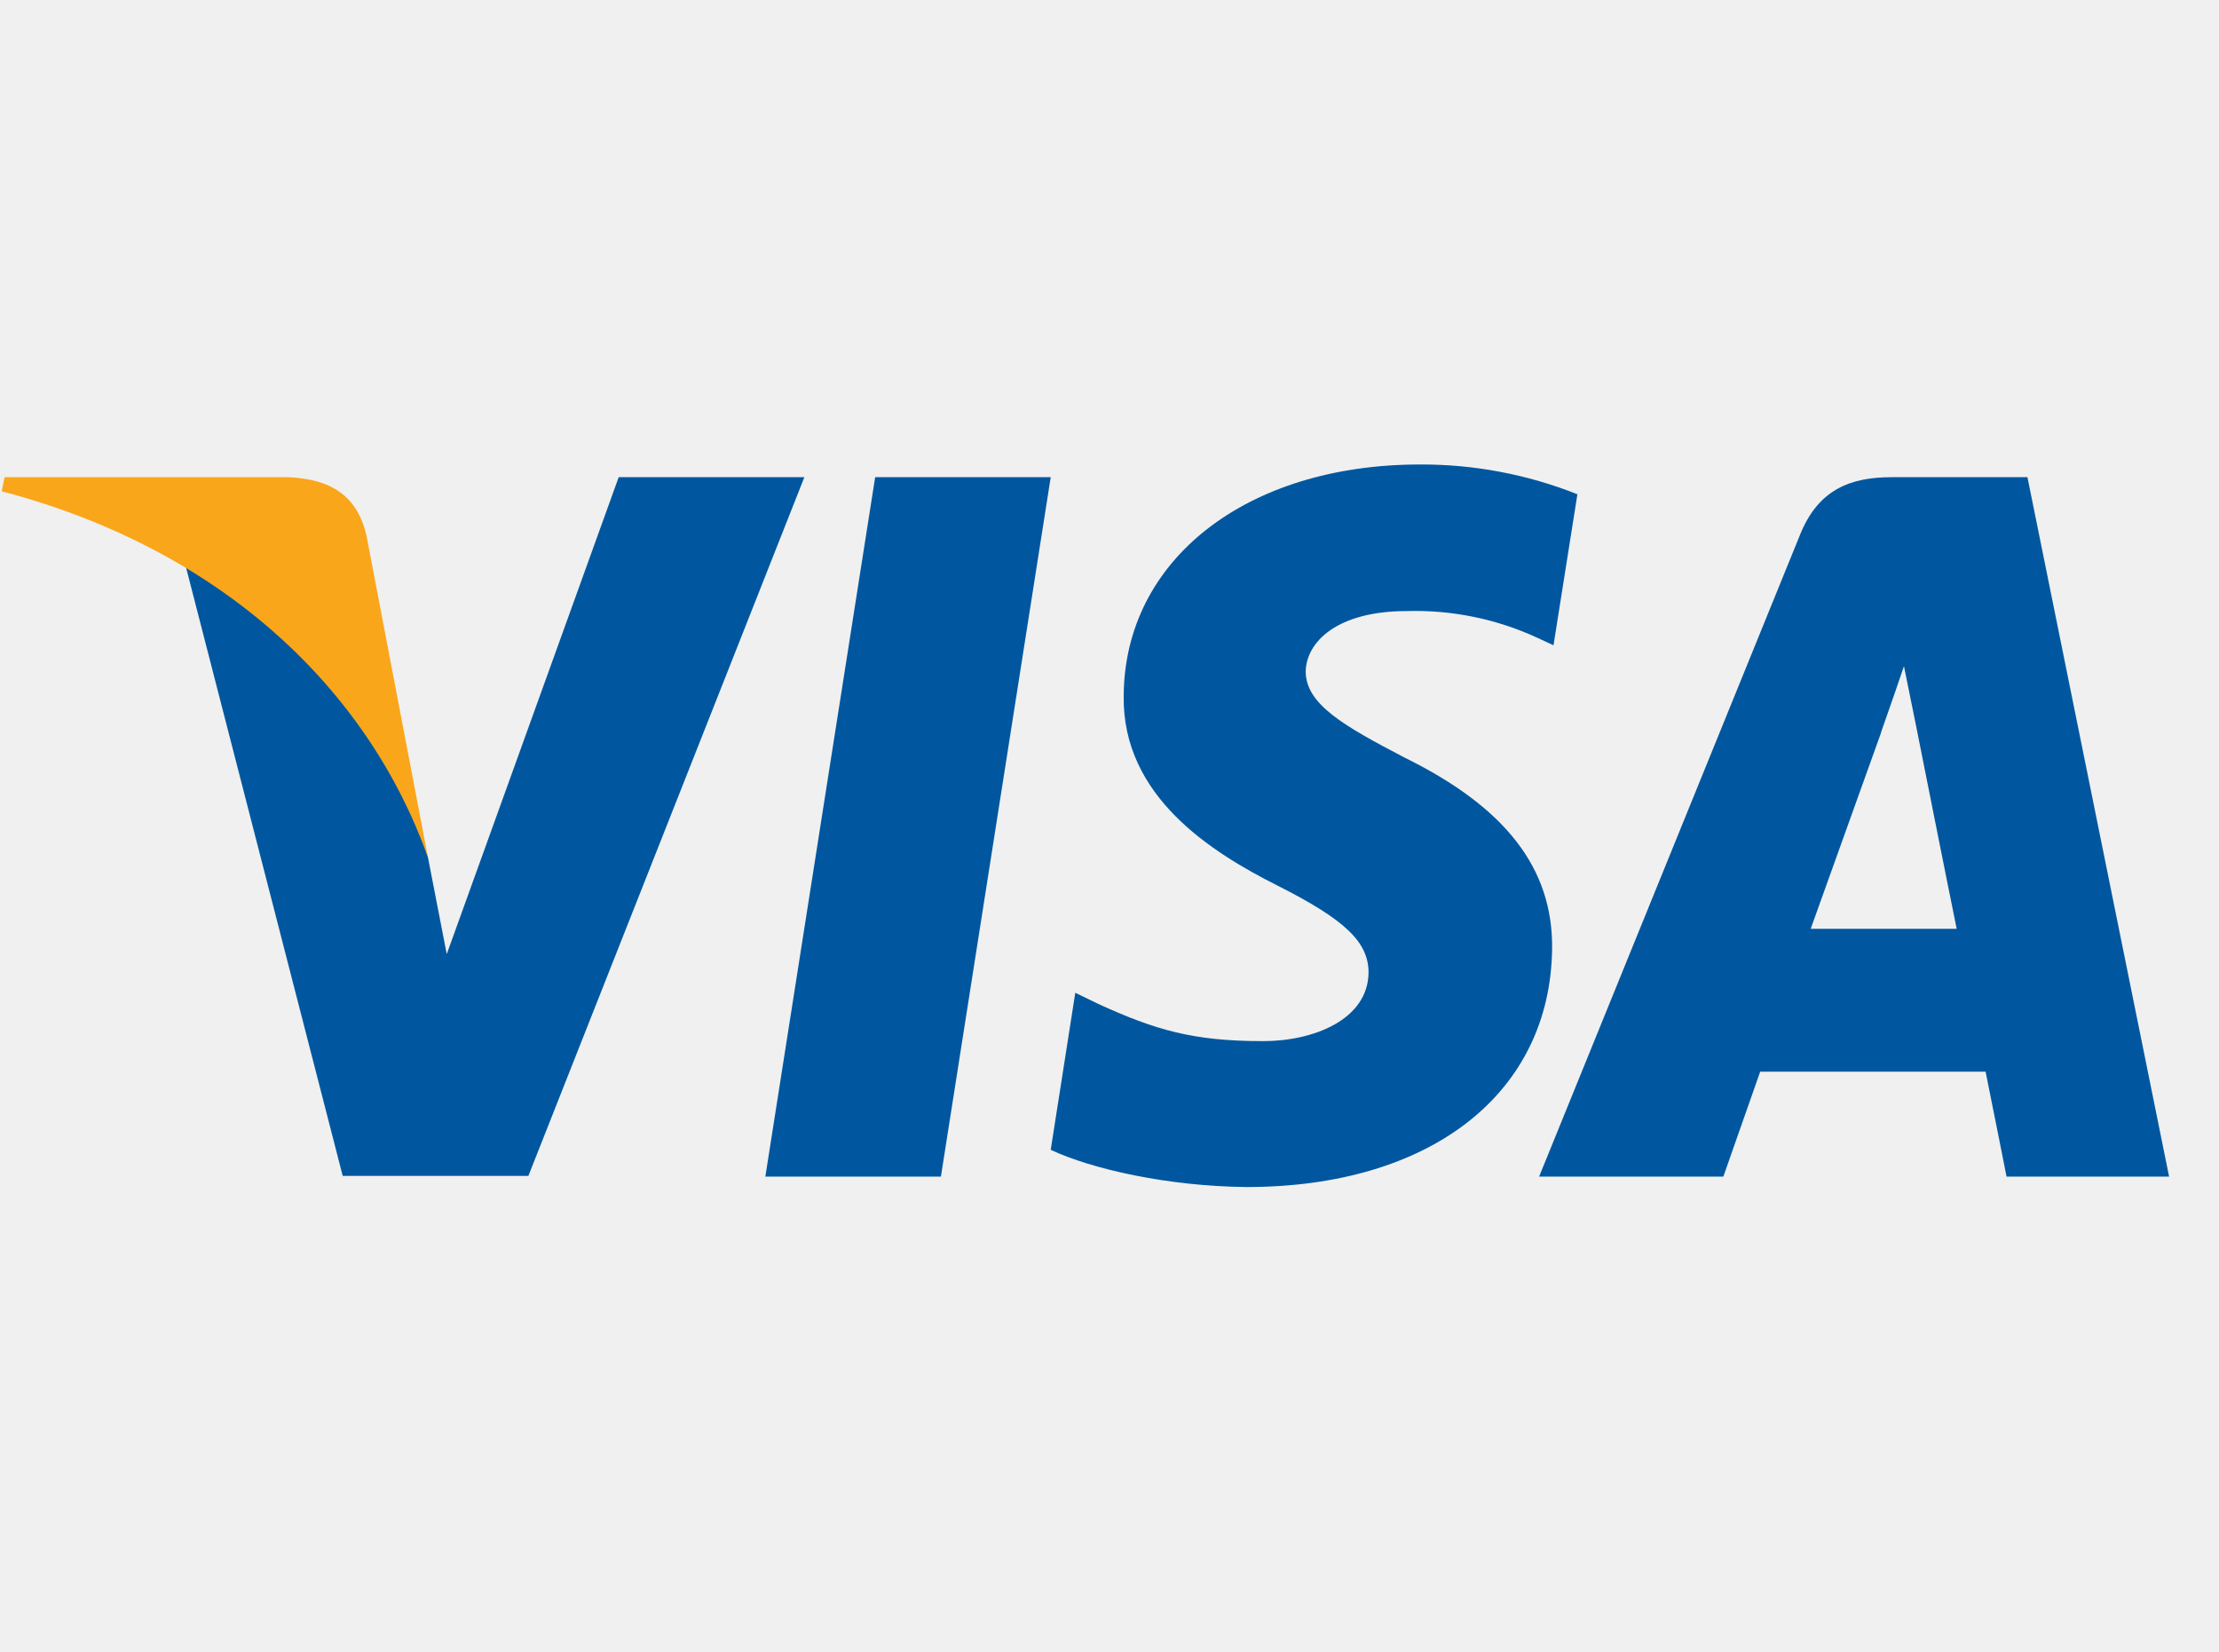
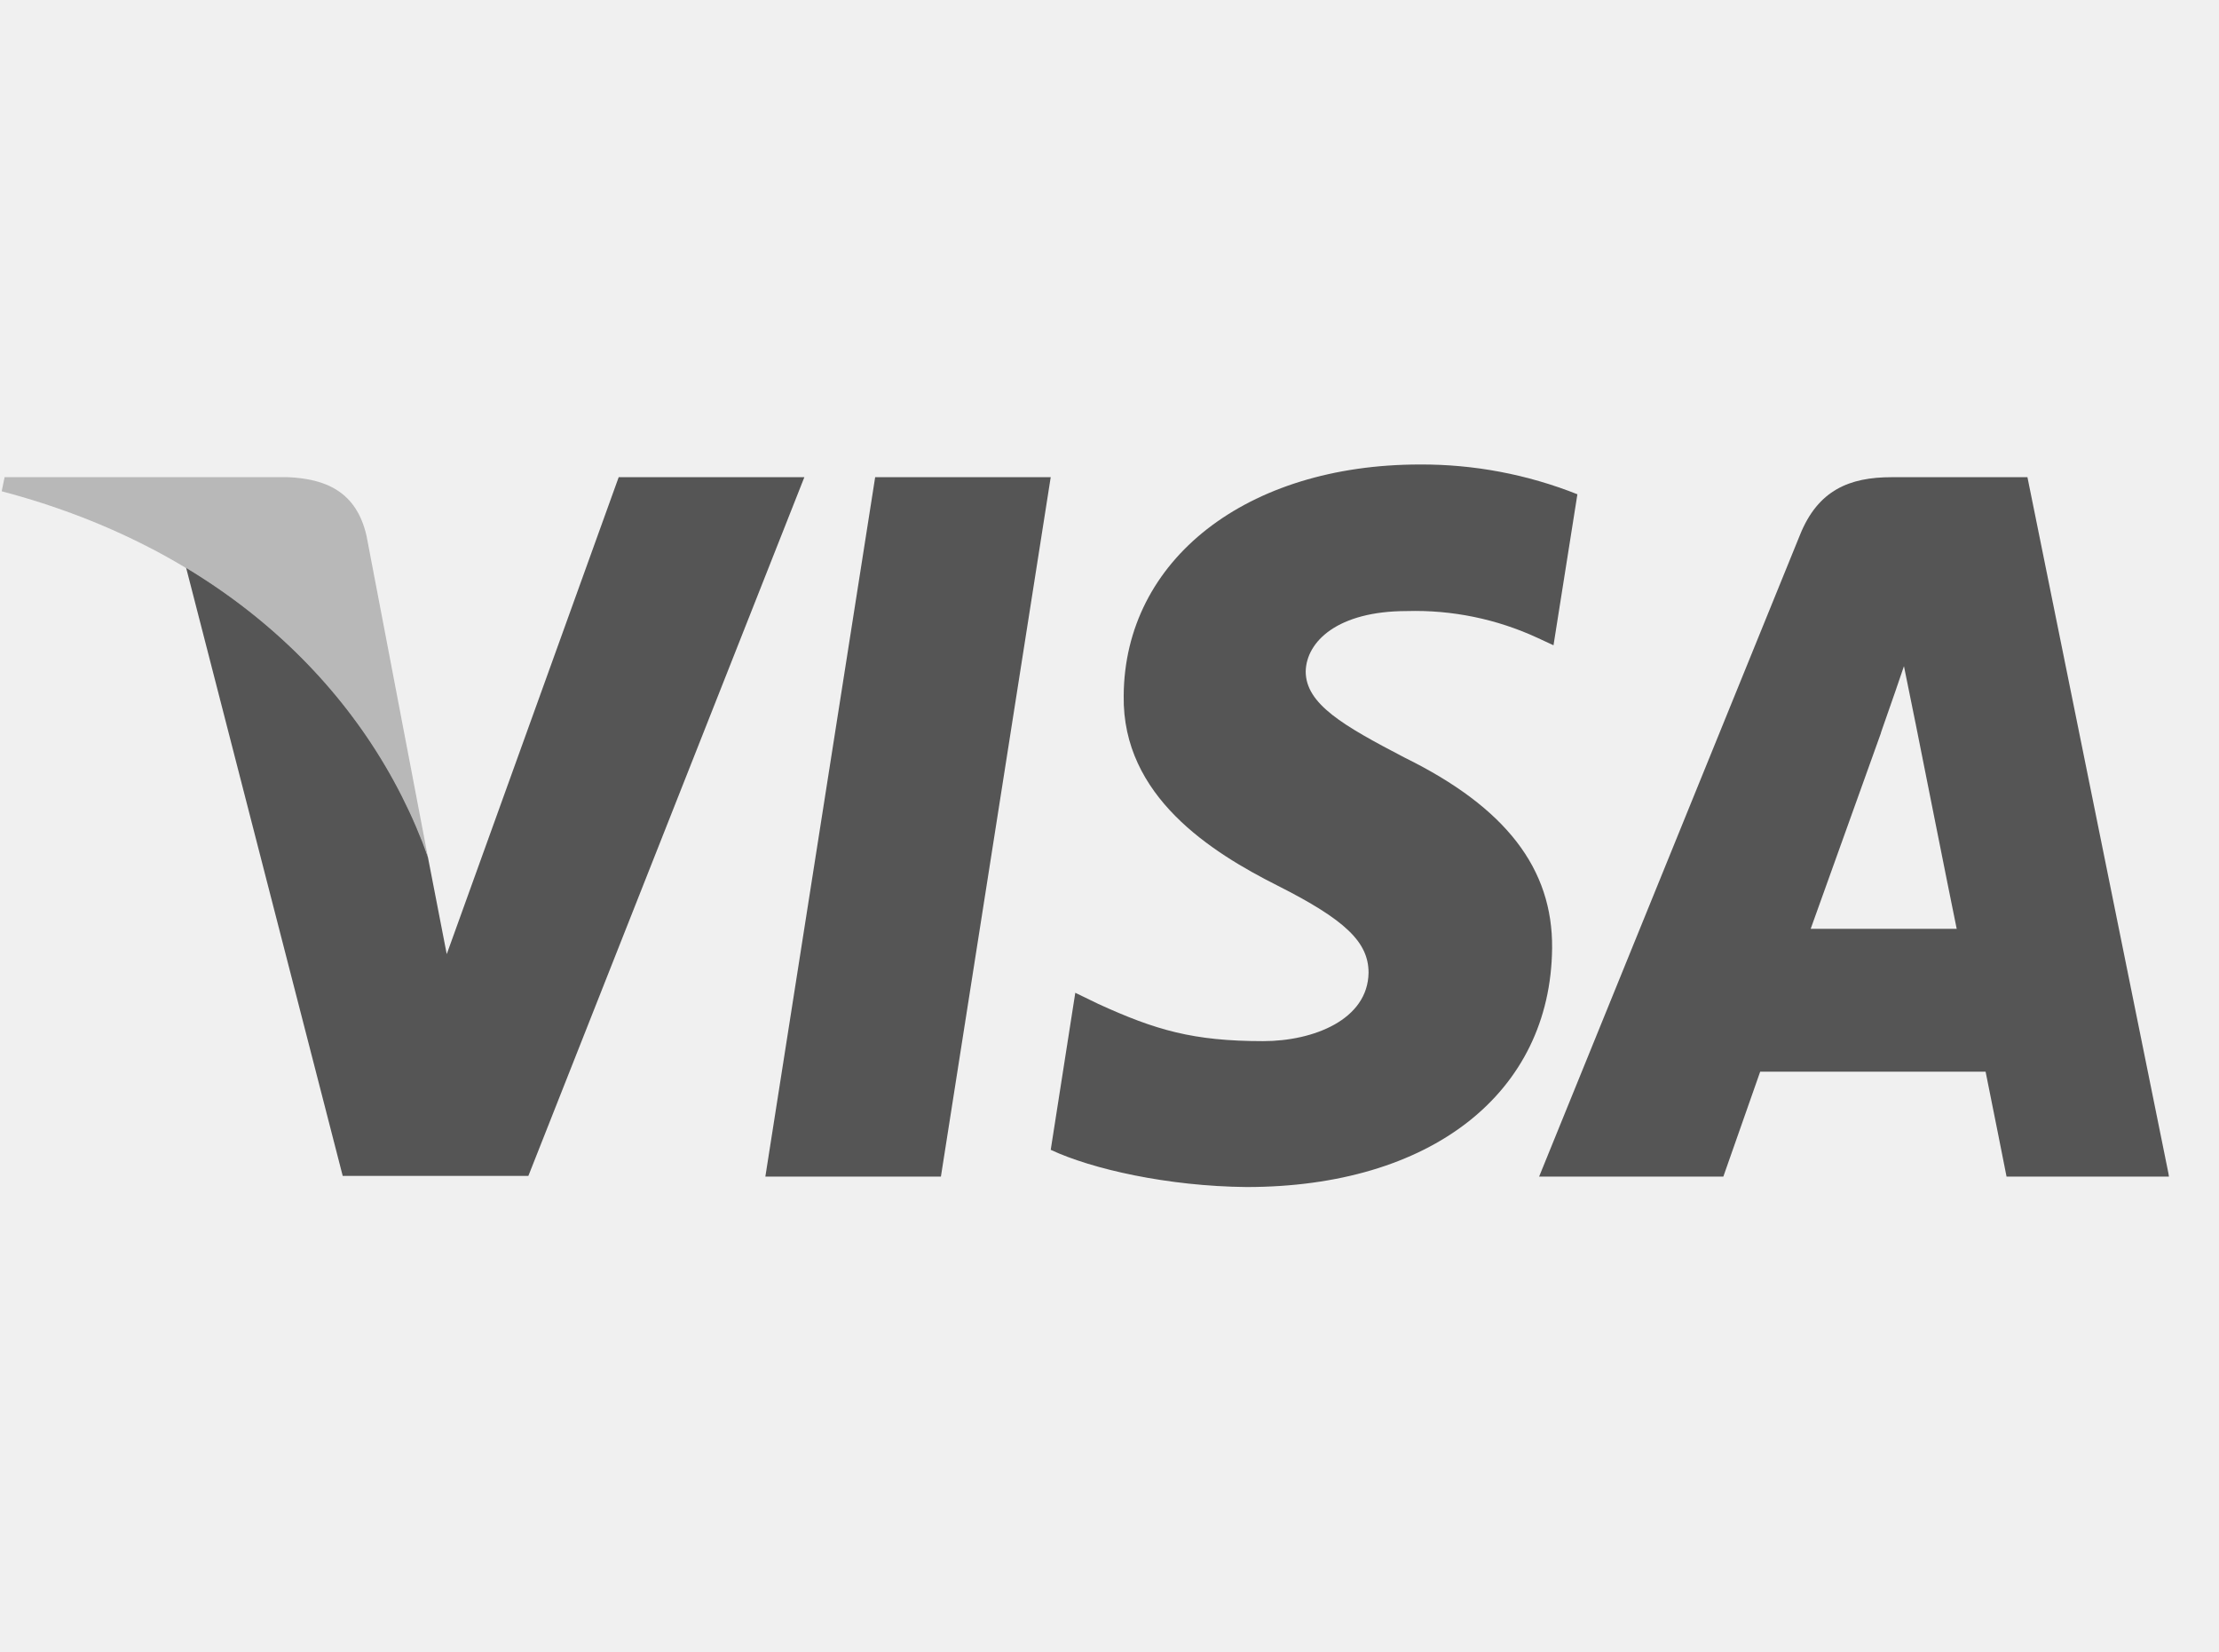
<svg xmlns="http://www.w3.org/2000/svg" width="43" height="32" viewBox="0 0 43 32" fill="none">
+   <style>
+         g{
+         filter: grayscale(1);
+         }
+     </style>
  <g clip-path="url(#clip0_1739_3159)">
    <path d="M27.515 9C28.56 8.995 29.596 9.191 30.567 9.577L30.104 12.503L29.796 12.36C29.003 11.993 28.136 11.815 27.262 11.84C25.919 11.84 25.316 12.431 25.302 13.008C25.302 13.643 26.032 14.061 27.222 14.681C29.182 15.647 30.09 16.829 30.077 18.371C30.049 21.184 27.725 23 24.155 23C22.629 22.985 21.159 22.653 20.361 22.279L20.837 19.236L21.285 19.453C22.391 19.958 23.119 20.173 24.477 20.173C25.457 20.173 26.507 19.755 26.52 18.848C26.52 18.256 26.073 17.824 24.757 17.16C23.469 16.511 21.747 15.43 21.775 13.484C21.789 10.845 24.155 9 27.515 9ZM14.831 22.798H18.233L20.361 9.246H16.959L14.831 22.798Z" fill="#00579F" />
    <path fill-rule="evenodd" clip-rule="evenodd" d="M39.288 9.246H36.657C35.845 9.246 35.229 9.491 34.878 10.37L29.825 22.798H33.395L34.109 20.765H38.477C38.575 21.241 38.883 22.798 38.883 22.798H42.033L39.288 9.246ZM35.088 17.996L36.448 14.206C36.441 14.216 36.486 14.09 36.552 13.901C36.65 13.621 36.795 13.208 36.895 12.908L37.132 14.075C37.132 14.075 37.777 17.319 37.917 17.997H35.089L35.088 17.996Z" fill="#00579F" />
    <path d="M8.657 18.487L11.989 9.246H15.587L10.239 22.784H6.641L3.589 10.932C5.745 12.1 7.677 14.45 8.293 16.612L8.657 18.487Z" fill="#00579F" />
    <path d="M5.563 9.246H0.089L0.033 9.519C4.303 10.644 7.131 13.355 8.293 16.613L7.103 10.385C6.907 9.519 6.305 9.275 5.563 9.245V9.246Z" fill="#FAA61A" />
  </g>
  <defs>
    <clipPath id="clip0_1739_3159">
      <rect width="42" height="32" fill="white" transform="translate(0.032959)" />
    </clipPath>
  </defs>
</svg>
